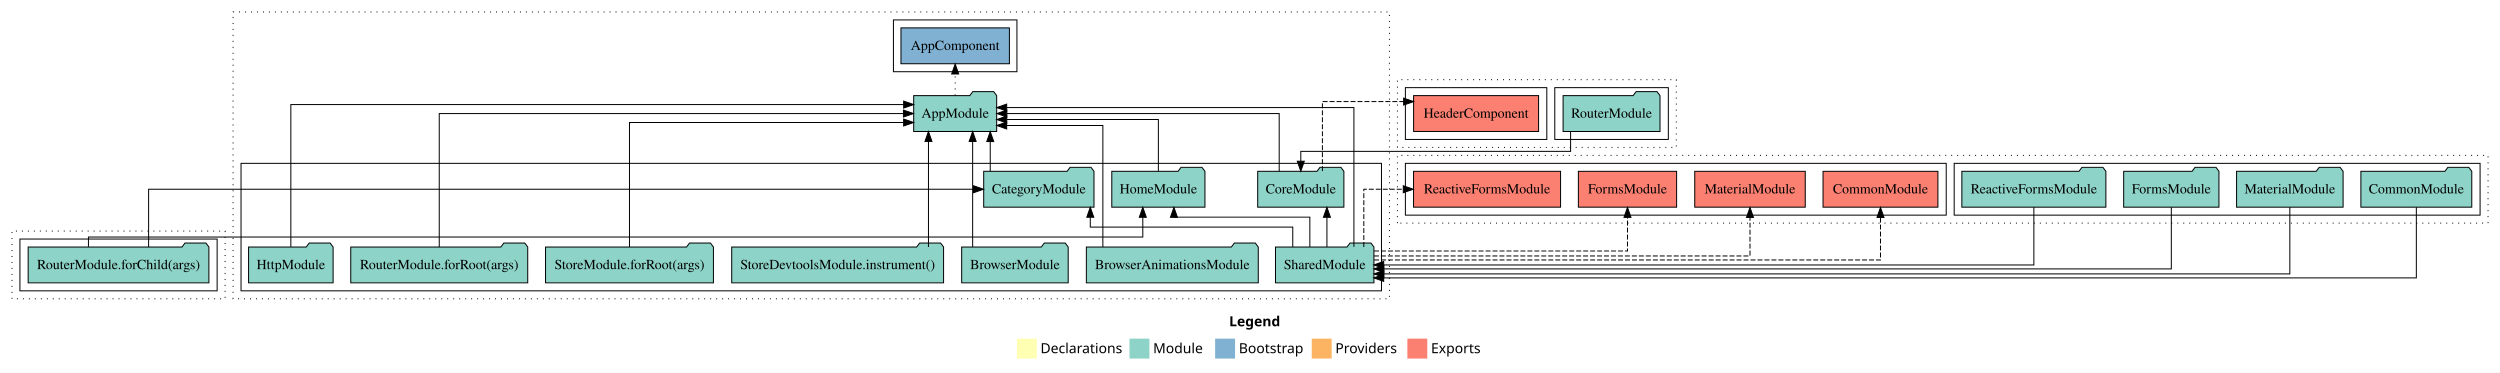
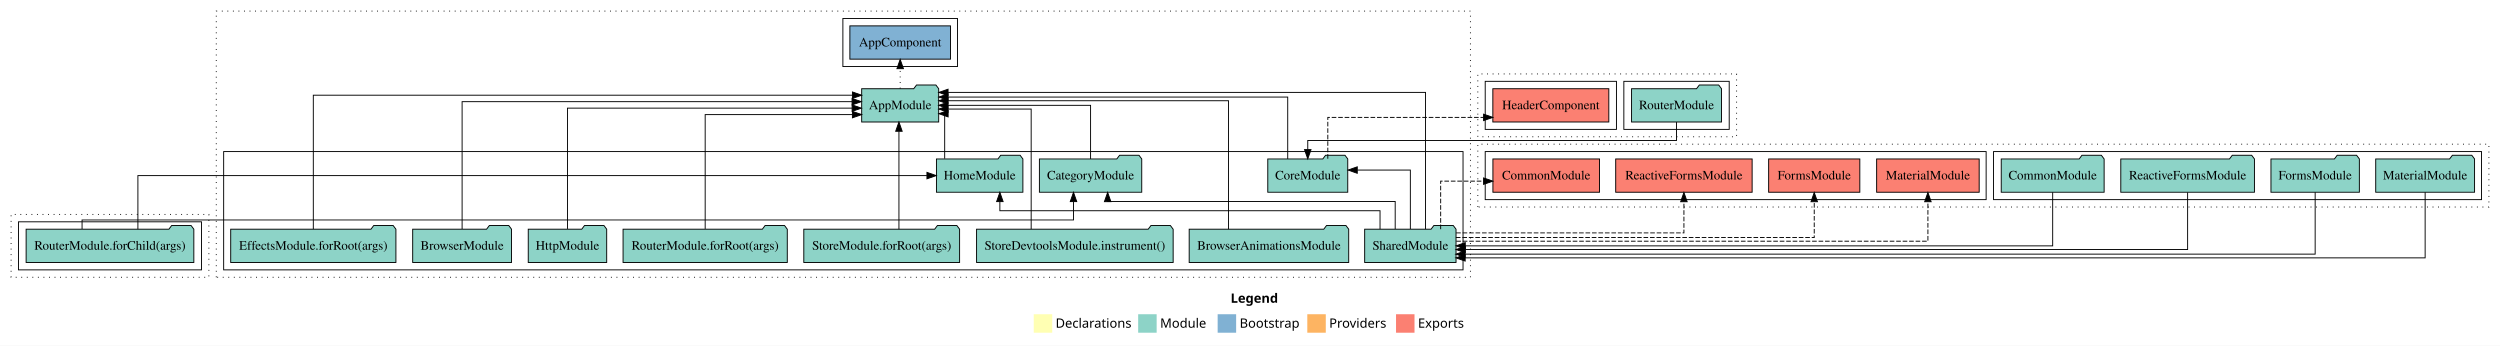
- <svg xmlns="http://www.w3.org/2000/svg" width="2510pt" height="374pt" viewBox="0.00 0.00 2510.00 374.00">
+ <svg xmlns="http://www.w3.org/2000/svg" width="2705pt" height="374pt" viewBox="0.00 0.00 2705.00 374.00">
  <g id="graph0" class="graph" transform="scale(1 1) rotate(0) translate(4 370)">
-     <polygon fill="#ffffff" stroke="transparent" points="-4,4 -4,-370 2506,-370 2506,4 -4,4" />
-     <text text-anchor="start" x="1230.009" y="-42.4" font-family="sans-serif" font-weight="bold" font-size="14.00" fill="#000000">Legend</text>
-     <polygon fill="#ffffb3" stroke="transparent" points="1017,-10 1017,-30 1037,-30 1037,-10 1017,-10" />
-     <text text-anchor="start" x="1040.629" y="-15.4" font-family="sans-serif" font-size="14.00" fill="#000000">  Declarations</text>
-     <polygon fill="#8dd3c7" stroke="transparent" points="1130,-10 1130,-30 1150,-30 1150,-10 1130,-10" />
-     <text text-anchor="start" x="1153.725" y="-15.4" font-family="sans-serif" font-size="14.00" fill="#000000">  Module</text>
-     <polygon fill="#80b1d3" stroke="transparent" points="1216,-10 1216,-30 1236,-30 1236,-10 1216,-10" />
-     <text text-anchor="start" x="1239.781" y="-15.4" font-family="sans-serif" font-size="14.00" fill="#000000">  Bootstrap</text>
-     <polygon fill="#fdb462" stroke="transparent" points="1313,-10 1313,-30 1333,-30 1333,-10 1313,-10" />
-     <text text-anchor="start" x="1336.673" y="-15.4" font-family="sans-serif" font-size="14.00" fill="#000000">  Providers</text>
-     <polygon fill="#fb8072" stroke="transparent" points="1409,-10 1409,-30 1429,-30 1429,-10 1409,-10" />
-     <text text-anchor="start" x="1432.726" y="-15.4" font-family="sans-serif" font-size="14.00" fill="#000000">  Exports</text>
+     <polygon fill="#ffffff" stroke="transparent" points="-4,4 -4,-370 2701,-370 2701,4 -4,4" />
+     <text text-anchor="start" x="1327.509" y="-42.4" font-family="sans-serif" font-weight="bold" font-size="14.00" fill="#000000">Legend</text>
+     <polygon fill="#ffffb3" stroke="transparent" points="1114.5,-10 1114.5,-30 1134.5,-30 1134.5,-10 1114.5,-10" />
+     <text text-anchor="start" x="1138.129" y="-15.4" font-family="sans-serif" font-size="14.00" fill="#000000">  Declarations</text>
+     <polygon fill="#8dd3c7" stroke="transparent" points="1227.5,-10 1227.5,-30 1247.5,-30 1247.5,-10 1227.5,-10" />
+     <text text-anchor="start" x="1251.225" y="-15.4" font-family="sans-serif" font-size="14.00" fill="#000000">  Module</text>
+     <polygon fill="#80b1d3" stroke="transparent" points="1313.5,-10 1313.5,-30 1333.5,-30 1333.5,-10 1313.5,-10" />
+     <text text-anchor="start" x="1337.281" y="-15.4" font-family="sans-serif" font-size="14.00" fill="#000000">  Bootstrap</text>
+     <polygon fill="#fdb462" stroke="transparent" points="1410.5,-10 1410.5,-30 1430.5,-30 1430.5,-10 1410.5,-10" />
+     <text text-anchor="start" x="1434.173" y="-15.4" font-family="sans-serif" font-size="14.00" fill="#000000">  Providers</text>
+     <polygon fill="#fb8072" stroke="transparent" points="1506.5,-10 1506.5,-30 1526.5,-30 1526.5,-10 1506.5,-10" />
+     <text text-anchor="start" x="1530.226" y="-15.4" font-family="sans-serif" font-size="14.00" fill="#000000">  Exports</text>
    <g id="clust1" class="cluster">
-       <polygon fill="none" stroke="#000000" stroke-dasharray="1,5" points="230,-70 230,-358 1391,-358 1391,-70 230,-70" />
+       <polygon fill="none" stroke="#000000" stroke-dasharray="1,5" points="230,-70 230,-358 1587,-358 1587,-70 230,-70" />
    </g>
    <g id="clust3" class="cluster">
-       <polygon fill="none" stroke="#000000" points="238,-78 238,-206 1383,-206 1383,-78 238,-78" />
+       <polygon fill="none" stroke="#000000" points="238,-78 238,-206 1579,-206 1579,-78 238,-78" />
    </g>
    <g id="clust5" class="cluster">
-       <polygon fill="none" stroke="#000000" points="893,-298 893,-350 1017,-350 1017,-298 893,-298" />
+       <polygon fill="none" stroke="#000000" points="908,-298 908,-350 1032,-350 1032,-298 908,-298" />
    </g>
    <g id="clust7" class="cluster">
      <polygon fill="none" stroke="#000000" stroke-dasharray="1,5" points="8,-70 8,-138 222,-138 222,-70 8,-70" />
    </g>
    <g id="clust9" class="cluster">
      <polygon fill="none" stroke="#000000" points="16,-78 16,-130 214,-130 214,-78 16,-78" />
    </g>
    <g id="clust13" class="cluster">
-       <polygon fill="none" stroke="#000000" stroke-dasharray="1,5" points="1399,-222 1399,-290 1679,-290 1679,-222 1399,-222" />
+       <polygon fill="none" stroke="#000000" stroke-dasharray="1,5" points="1595,-222 1595,-290 1875,-290 1875,-222 1595,-222" />
    </g>
    <g id="clust15" class="cluster">
-       <polygon fill="none" stroke="#000000" points="1557,-230 1557,-282 1671,-282 1671,-230 1557,-230" />
+       <polygon fill="none" stroke="#000000" points="1753,-230 1753,-282 1867,-282 1867,-230 1753,-230" />
    </g>
    <g id="clust16" class="cluster">
-       <polygon fill="none" stroke="#000000" points="1407,-230 1407,-282 1549,-282 1549,-230 1407,-230" />
+       <polygon fill="none" stroke="#000000" points="1603,-230 1603,-282 1745,-282 1745,-230 1603,-230" />
    </g>
    <g id="clust25" class="cluster">
-       <polygon fill="none" stroke="#000000" stroke-dasharray="1,5" points="1399,-146 1399,-214 2494,-214 2494,-146 1399,-146" />
+       <polygon fill="none" stroke="#000000" stroke-dasharray="1,5" points="1595,-146 1595,-214 2689,-214 2689,-146 1595,-146" />
    </g>
    <g id="clust27" class="cluster">
-       <polygon fill="none" stroke="#000000" points="1958,-154 1958,-206 2486,-206 2486,-154 1958,-154" />
+       <polygon fill="none" stroke="#000000" points="2153,-154 2153,-206 2681,-206 2681,-154 2153,-154" />
    </g>
    <g id="clust28" class="cluster">
-       <polygon fill="none" stroke="#000000" points="1407,-154 1407,-206 1950,-206 1950,-154 1407,-154" />
+       <polygon fill="none" stroke="#000000" points="1603,-154 1603,-206 2145,-206 2145,-154 1603,-154" />
    </g>
    <g id="node1" class="node">
-       <polygon fill="#8dd3c7" stroke="#000000" points="1068.473,-122 1065.473,-126 1044.473,-126 1041.473,-122 961.527,-122 961.527,-86 1068.473,-86 1068.473,-122" />
-       <text text-anchor="middle" x="1015" y="-99.8" font-family="Times,serif" font-size="14.00" fill="#000000">BrowserModule</text>
+       <polygon fill="#8dd3c7" stroke="#000000" points="549.473,-122 546.473,-126 525.473,-126 522.473,-122 442.527,-122 442.527,-86 549.473,-86 549.473,-122" />
+       <text text-anchor="middle" x="496" y="-99.8" font-family="Times,serif" font-size="14.00" fill="#000000">BrowserModule</text>
+     </g>
+     <g id="node12" class="node">
+       <polygon fill="#8dd3c7" stroke="#000000" points="1011.657,-274 1008.657,-278 987.657,-278 984.657,-274 928.343,-274 928.343,-238 1011.657,-238 1011.657,-274" />
+       <text text-anchor="middle" x="970" y="-251.8" font-family="Times,serif" font-size="14.00" fill="#000000">AppModule</text>
+     </g>
+     <g id="edge1" class="edge">
+       <path fill="none" stroke="#000000" d="M496,-122.201C496,-163.352 496,-260 496,-260 496,-260 917.936,-260 917.936,-260" />
+       <polygon fill="#000000" stroke="#000000" points="917.936,-263.5 927.936,-260 917.936,-256.5 917.936,-263.5" />
+     </g>
+     <g id="node2" class="node">
+       <polygon fill="#8dd3c7" stroke="#000000" points="1455.302,-122 1452.302,-126 1431.302,-126 1428.302,-122 1282.698,-122 1282.698,-86 1455.302,-86 1455.302,-122" />
+       <text text-anchor="middle" x="1369" y="-99.8" font-family="Times,serif" font-size="14.00" fill="#000000">BrowserAnimationsModule</text>
+     </g>
+     <g id="edge2" class="edge">
+       <path fill="none" stroke="#000000" d="M1325.234,-122.01C1325.234,-163.249 1325.234,-261 1325.234,-261 1325.234,-261 1021.794,-261 1021.794,-261" />
+       <polygon fill="#000000" stroke="#000000" points="1021.794,-257.5 1011.794,-261 1021.794,-264.5 1021.794,-257.5" />
+     </g>
+     <g id="node3" class="node">
+       <polygon fill="#8dd3c7" stroke="#000000" points="652.439,-122 649.439,-126 628.439,-126 625.439,-122 567.561,-122 567.561,-86 652.439,-86 652.439,-122" />
+       <text text-anchor="middle" x="610" y="-99.8" font-family="Times,serif" font-size="14.00" fill="#000000">HttpModule</text>
+     </g>
+     <g id="edge3" class="edge">
+       <path fill="none" stroke="#000000" d="M610,-122.27C610,-162.058 610,-253 610,-253 610,-253 917.999,-253 917.999,-253" />
+       <polygon fill="#000000" stroke="#000000" points="917.999,-256.5 927.999,-253 917.999,-249.5 917.999,-256.5" />
+     </g>
+     <g id="node4" class="node">
+       <polygon fill="#8dd3c7" stroke="#000000" points="847.842,-122 844.842,-126 823.842,-126 820.842,-122 670.158,-122 670.158,-86 847.842,-86 847.842,-122" />
+       <text text-anchor="middle" x="759" y="-99.8" font-family="Times,serif" font-size="14.00" fill="#000000">RouterModule.forRoot(args)</text>
+     </g>
+     <g id="edge4" class="edge">
+       <path fill="none" stroke="#000000" d="M759,-122.273C759,-160.625 759,-246 759,-246 759,-246 918.313,-246 918.313,-246" />
+       <polygon fill="#000000" stroke="#000000" points="918.313,-249.5 928.313,-246 918.313,-242.5 918.313,-249.5" />
+     </g>
+     <g id="node5" class="node">
+       <polygon fill="#8dd3c7" stroke="#000000" points="1034.288,-122 1031.288,-126 1010.288,-126 1007.288,-122 865.712,-122 865.712,-86 1034.288,-86 1034.288,-122" />
+       <text text-anchor="middle" x="950" y="-99.8" font-family="Times,serif" font-size="14.00" fill="#000000">StoreModule.forRoot(args)</text>
+     </g>
+     <g id="edge5" class="edge">
+       <path fill="none" stroke="#000000" d="M968.645,-122.033C968.645,-122.033 968.645,-227.99 968.645,-227.99" />
+       <polygon fill="#000000" stroke="#000000" points="965.146,-227.99 968.645,-237.99 972.146,-227.99 965.146,-227.99" />
+     </g>
+     <g id="node6" class="node">
+       <polygon fill="#8dd3c7" stroke="#000000" points="1265.349,-122 1262.349,-126 1241.349,-126 1238.349,-122 1052.651,-122 1052.651,-86 1265.349,-86 1265.349,-122" />
+       <text text-anchor="middle" x="1159" y="-99.8" font-family="Times,serif" font-size="14.00" fill="#000000">StoreDevtoolsModule.instrument()</text>
+     </g>
+     <g id="edge6" class="edge">
+       <path fill="none" stroke="#000000" d="M1111.724,-122.148C1111.724,-161.668 1111.724,-252 1111.724,-252 1111.724,-252 1021.755,-252 1021.755,-252" />
+       <polygon fill="#000000" stroke="#000000" points="1021.755,-248.5 1011.755,-252 1021.755,-255.5 1021.755,-248.5" />
+     </g>
+     <g id="node7" class="node">
+       <polygon fill="#8dd3c7" stroke="#000000" points="424.377,-122 421.377,-126 400.377,-126 397.377,-122 245.623,-122 245.623,-86 424.377,-86 424.377,-122" />
+       <text text-anchor="middle" x="335" y="-99.8" font-family="Times,serif" font-size="14.00" fill="#000000">EffectsModule.forRoot(args)</text>
+     </g>
+     <g id="edge7" class="edge">
+       <path fill="none" stroke="#000000" d="M335,-122.067C335,-164.506 335,-267 335,-267 335,-267 918.336,-267 918.336,-267" />
+       <polygon fill="#000000" stroke="#000000" points="918.336,-270.5 928.336,-267 918.336,-263.5 918.336,-270.5" />
+     </g>
+     <g id="node8" class="node">
+       <polygon fill="#8dd3c7" stroke="#000000" points="1231.367,-198 1228.367,-202 1207.367,-202 1204.367,-198 1120.633,-198 1120.633,-162 1231.367,-162 1231.367,-198" />
+       <text text-anchor="middle" x="1176" y="-175.8" font-family="Times,serif" font-size="14.00" fill="#000000">CategoryModule</text>
+     </g>
+     <g id="edge8" class="edge">
+       <path fill="none" stroke="#000000" d="M1176,-198.011C1176,-220.485 1176,-256 1176,-256 1176,-256 1021.687,-256 1021.687,-256" />
+       <polygon fill="#000000" stroke="#000000" points="1021.687,-252.5 1011.687,-256 1021.687,-259.5 1021.687,-252.5" />
+     </g>
+     <g id="node9" class="node">
+       <polygon fill="#8dd3c7" stroke="#000000" points="1454.262,-198 1451.262,-202 1430.262,-202 1427.262,-198 1367.738,-198 1367.738,-162 1454.262,-162 1454.262,-198" />
+       <text text-anchor="middle" x="1411" y="-175.8" font-family="Times,serif" font-size="14.00" fill="#000000">CoreModule</text>
+     </g>
+     <g id="edge9" class="edge">
+       <path fill="none" stroke="#000000" d="M1389.31,-198.026C1389.31,-222.977 1389.31,-265 1389.31,-265 1389.31,-265 1021.738,-265 1021.738,-265" />
+       <polygon fill="#000000" stroke="#000000" points="1021.738,-261.5 1011.738,-265 1021.738,-268.5 1021.738,-261.5" />
+     </g>
+     <g id="node16" class="node">
+       <polygon fill="#fb8072" stroke="#000000" points="1736.744,-274 1611.256,-274 1611.256,-238 1736.744,-238 1736.744,-274" />
+       <text text-anchor="middle" x="1674" y="-251.8" font-family="Times,serif" font-size="14.00" fill="#000000">HeaderComponent </text>
+     </g>
+     <g id="edge17" class="edge">
+       <path fill="none" stroke="#000000" stroke-dasharray="5,2" d="M1432.69,-198.222C1432.69,-216.828 1432.69,-243 1432.69,-243 1432.69,-243 1601.229,-243 1601.229,-243" />
+       <polygon fill="#000000" stroke="#000000" points="1601.229,-246.5 1611.229,-243 1601.229,-239.5 1601.229,-246.5" />
+     </g>
+     <g id="node10" class="node">
+       <polygon fill="#8dd3c7" stroke="#000000" points="1102.762,-198 1099.762,-202 1078.762,-202 1075.762,-198 1009.238,-198 1009.238,-162 1102.762,-162 1102.762,-198" />
+       <text text-anchor="middle" x="1056" y="-175.8" font-family="Times,serif" font-size="14.00" fill="#000000">HomeModule</text>
+     </g>
+     <g id="edge10" class="edge">
+       <path fill="none" stroke="#000000" d="M1018.149,-198.308C1018.149,-218.145 1018.149,-247 1018.149,-247 1018.149,-247 1017.519,-247 1017.519,-247" />
+       <polygon fill="#000000" stroke="#000000" points="1021.854,-243.5 1011.854,-247 1021.854,-250.5 1021.854,-243.5" />
    </g>
    <g id="node11" class="node">
-       <polygon fill="#8dd3c7" stroke="#000000" points="996.657,-274 993.657,-278 972.657,-278 969.657,-274 913.343,-274 913.343,-238 996.657,-238 996.657,-274" />
-       <text text-anchor="middle" x="955" y="-251.8" font-family="Times,serif" font-size="14.00" fill="#000000">AppModule</text>
-     </g>
-     <g id="edge1" class="edge">
-       <path fill="none" stroke="#000000" d="M972.54,-122.033C972.54,-122.033 972.54,-227.99 972.54,-227.99" />
-       <polygon fill="#000000" stroke="#000000" points="969.04,-227.99 972.54,-237.99 976.04,-227.99 969.04,-227.99" />
-     </g>
-     <g id="node2" class="node">
-       <polygon fill="#8dd3c7" stroke="#000000" points="1259.302,-122 1256.302,-126 1235.302,-126 1232.302,-122 1086.698,-122 1086.698,-86 1259.302,-86 1259.302,-122" />
-       <text text-anchor="middle" x="1173" y="-99.8" font-family="Times,serif" font-size="14.00" fill="#000000">BrowserAnimationsModule</text>
-     </g>
-     <g id="edge2" class="edge">
-       <path fill="none" stroke="#000000" d="M1103.276,-122.016C1103.276,-159.828 1103.276,-244 1103.276,-244 1103.276,-244 1006.698,-244 1006.698,-244" />
-       <polygon fill="#000000" stroke="#000000" points="1006.698,-240.5 996.698,-244 1006.698,-247.5 1006.698,-240.5" />
-     </g>
-     <g id="node3" class="node">
-       <polygon fill="#8dd3c7" stroke="#000000" points="330.439,-122 327.439,-126 306.439,-126 303.439,-122 245.561,-122 245.561,-86 330.439,-86 330.439,-122" />
-       <text text-anchor="middle" x="288" y="-99.8" font-family="Times,serif" font-size="14.00" fill="#000000">HttpModule</text>
-     </g>
-     <g id="edge3" class="edge">
-       <path fill="none" stroke="#000000" d="M288,-122.156C288,-164.261 288,-265 288,-265 288,-265 903.276,-265 903.276,-265" />
-       <polygon fill="#000000" stroke="#000000" points="903.276,-268.5 913.276,-265 903.276,-261.5 903.276,-268.5" />
-     </g>
-     <g id="node4" class="node">
-       <polygon fill="#8dd3c7" stroke="#000000" points="525.842,-122 522.842,-126 501.842,-126 498.842,-122 348.158,-122 348.158,-86 525.842,-86 525.842,-122" />
-       <text text-anchor="middle" x="437" y="-99.8" font-family="Times,serif" font-size="14.00" fill="#000000">RouterModule.forRoot(args)</text>
-     </g>
-     <g id="edge4" class="edge">
-       <path fill="none" stroke="#000000" d="M437,-122.033C437,-162.297 437,-256 437,-256 437,-256 903.049,-256 903.049,-256" />
-       <polygon fill="#000000" stroke="#000000" points="903.049,-259.5 913.049,-256 903.049,-252.5 903.049,-259.5" />
-     </g>
-     <g id="node5" class="node">
-       <polygon fill="#8dd3c7" stroke="#000000" points="712.288,-122 709.288,-126 688.288,-126 685.288,-122 543.712,-122 543.712,-86 712.288,-86 712.288,-122" />
-       <text text-anchor="middle" x="628" y="-99.8" font-family="Times,serif" font-size="14.00" fill="#000000">StoreModule.forRoot(args)</text>
-     </g>
-     <g id="edge5" class="edge">
-       <path fill="none" stroke="#000000" d="M628,-122.111C628,-160.59 628,-247 628,-247 628,-247 903.253,-247 903.253,-247" />
-       <polygon fill="#000000" stroke="#000000" points="903.253,-250.5 913.253,-247 903.253,-243.5 903.253,-250.5" />
-     </g>
-     <g id="node6" class="node">
-       <polygon fill="#8dd3c7" stroke="#000000" points="943.349,-122 940.349,-126 919.349,-126 916.349,-122 730.651,-122 730.651,-86 943.349,-86 943.349,-122" />
-       <text text-anchor="middle" x="837" y="-99.8" font-family="Times,serif" font-size="14.00" fill="#000000">StoreDevtoolsModule.instrument()</text>
-     </g>
-     <g id="edge6" class="edge">
-       <path fill="none" stroke="#000000" d="M928.173,-122.033C928.173,-122.033 928.173,-227.99 928.173,-227.99" />
-       <polygon fill="#000000" stroke="#000000" points="924.673,-227.99 928.173,-237.99 931.673,-227.99 924.673,-227.99" />
-     </g>
-     <g id="node7" class="node">
-       <polygon fill="#8dd3c7" stroke="#000000" points="1094.367,-198 1091.367,-202 1070.367,-202 1067.367,-198 983.633,-198 983.633,-162 1094.367,-162 1094.367,-198" />
-       <text text-anchor="middle" x="1039" y="-175.8" font-family="Times,serif" font-size="14.00" fill="#000000">CategoryModule</text>
-     </g>
-     <g id="edge7" class="edge">
-       <path fill="none" stroke="#000000" d="M990.197,-198.011C990.197,-198.011 990.197,-227.855 990.197,-227.855" />
-       <polygon fill="#000000" stroke="#000000" points="986.697,-227.855 990.197,-237.855 993.697,-227.855 986.697,-227.855" />
-     </g>
-     <g id="node8" class="node">
-       <polygon fill="#8dd3c7" stroke="#000000" points="1345.262,-198 1342.262,-202 1321.262,-202 1318.262,-198 1258.738,-198 1258.738,-162 1345.262,-162 1345.262,-198" />
-       <text text-anchor="middle" x="1302" y="-175.8" font-family="Times,serif" font-size="14.00" fill="#000000">CoreModule</text>
-     </g>
-     <g id="edge8" class="edge">
-       <path fill="none" stroke="#000000" d="M1280.31,-198.011C1280.31,-220.485 1280.31,-256 1280.31,-256 1280.31,-256 1006.863,-256 1006.863,-256" />
-       <polygon fill="#000000" stroke="#000000" points="1006.863,-252.5 996.863,-256 1006.862,-259.5 1006.863,-252.5" />
-     </g>
-     <g id="node15" class="node">
-       <polygon fill="#fb8072" stroke="#000000" points="1540.744,-274 1415.256,-274 1415.256,-238 1540.744,-238 1540.744,-274" />
-       <text text-anchor="middle" x="1478" y="-251.8" font-family="Times,serif" font-size="14.00" fill="#000000">HeaderComponent </text>
+       <polygon fill="#8dd3c7" stroke="#000000" points="1571.423,-122 1568.423,-126 1547.423,-126 1544.423,-122 1472.577,-122 1472.577,-86 1571.423,-86 1571.423,-122" />
+       <text text-anchor="middle" x="1522" y="-99.8" font-family="Times,serif" font-size="14.00" fill="#000000">SharedModule</text>
+     </g>
+     <g id="edge13" class="edge">
+       <path fill="none" stroke="#000000" d="M1505.596,-122.147C1505.596,-135.739 1505.596,-152 1505.596,-152 1505.596,-152 1194.478,-152 1194.478,-152 1194.478,-152 1194.478,-152.979 1194.478,-152.979" />
+       <polygon fill="#000000" stroke="#000000" points="1190.978,-151.793 1194.478,-161.793 1197.978,-151.793 1190.978,-151.793" />
    </g>
    <g id="edge16" class="edge">
-       <path fill="none" stroke="#000000" stroke-dasharray="5,2" d="M1323.69,-198.234C1323.69,-224.009 1323.69,-268 1323.69,-268 1323.69,-268 1405.236,-268 1405.236,-268" />
-       <polygon fill="#000000" stroke="#000000" points="1405.236,-271.5 1415.236,-268 1405.236,-264.5 1405.236,-271.5" />
-     </g>
-     <g id="node9" class="node">
-       <polygon fill="#8dd3c7" stroke="#000000" points="1205.762,-198 1202.762,-202 1181.762,-202 1178.762,-198 1112.238,-198 1112.238,-162 1205.762,-162 1205.762,-198" />
-       <text text-anchor="middle" x="1159" y="-175.8" font-family="Times,serif" font-size="14.00" fill="#000000">HomeModule</text>
-     </g>
-     <g id="edge9" class="edge">
-       <path fill="none" stroke="#000000" d="M1159,-198.027C1159,-218.767 1159,-250 1159,-250 1159,-250 1006.775,-250 1006.775,-250" />
-       <polygon fill="#000000" stroke="#000000" points="1006.775,-246.5 996.775,-250 1006.775,-253.5 1006.775,-246.5" />
-     </g>
-     <g id="node10" class="node">
-       <polygon fill="#8dd3c7" stroke="#000000" points="1375.423,-122 1372.423,-126 1351.423,-126 1348.423,-122 1276.577,-122 1276.577,-86 1375.423,-86 1375.423,-122" />
-       <text text-anchor="middle" x="1326" y="-99.8" font-family="Times,serif" font-size="14.00" fill="#000000">SharedModule</text>
+       <path fill="none" stroke="#000000" d="M1522,-122.198C1522,-146.356 1522,-186 1522,-186 1522,-186 1464.552,-186 1464.552,-186" />
+       <polygon fill="#000000" stroke="#000000" points="1464.552,-182.5 1454.552,-186 1464.552,-189.5 1464.552,-182.5" />
+     </g>
+     <g id="edge18" class="edge">
+       <path fill="none" stroke="#000000" d="M1489.193,-122.11C1489.193,-131.897 1489.193,-142 1489.193,-142 1489.193,-142 1077.853,-142 1077.853,-142 1077.853,-142 1077.853,-151.89 1077.853,-151.89" />
+       <polygon fill="#000000" stroke="#000000" points="1074.353,-151.89 1077.853,-161.89 1081.353,-151.89 1074.353,-151.89" />
+     </g>
+     <g id="edge11" class="edge">
+       <path fill="none" stroke="#000000" d="M1538.404,-122.081C1538.404,-165.105 1538.404,-270 1538.404,-270 1538.404,-270 1021.796,-270 1021.796,-270" />
+       <polygon fill="#000000" stroke="#000000" points="1021.796,-266.5 1011.796,-270 1021.796,-273.5 1021.796,-266.5" />
+     </g>
+     <g id="node21" class="node">
+       <polygon fill="#fb8072" stroke="#000000" points="2008.328,-198 1909.672,-198 1909.672,-162 2008.328,-162 2008.328,-198" />
+       <text text-anchor="middle" x="1959" y="-175.8" font-family="Times,serif" font-size="14.00" fill="#000000">FormsModule </text>
+     </g>
+     <g id="edge24" class="edge">
+       <path fill="none" stroke="#000000" stroke-dasharray="5,2" d="M1571.28,-113C1685.567,-113 1959,-113 1959,-113 1959,-113 1959,-151.692 1959,-151.692" />
+       <polygon fill="#000000" stroke="#000000" points="1955.5,-151.692 1959,-161.692 1962.5,-151.692 1955.5,-151.692" />
+     </g>
+     <g id="node22" class="node">
+       <polygon fill="#fb8072" stroke="#000000" points="1891.804,-198 1744.196,-198 1744.196,-162 1891.804,-162 1891.804,-198" />
+       <text text-anchor="middle" x="1818" y="-175.8" font-family="Times,serif" font-size="14.00" fill="#000000">ReactiveFormsModule </text>
+     </g>
+     <g id="edge25" class="edge">
+       <path fill="none" stroke="#000000" stroke-dasharray="5,2" d="M1571.544,-118C1655.808,-118 1818,-118 1818,-118 1818,-118 1818,-151.733 1818,-151.733" />
+       <polygon fill="#000000" stroke="#000000" points="1814.5,-151.733 1818,-161.733 1821.5,-151.733 1814.5,-151.733" />
+     </g>
+     <g id="node23" class="node">
+       <polygon fill="#fb8072" stroke="#000000" points="1726.668,-198 1611.332,-198 1611.332,-162 1726.668,-162 1726.668,-198" />
+       <text text-anchor="middle" x="1669" y="-175.8" font-family="Times,serif" font-size="14.00" fill="#000000">CommonModule </text>
+     </g>
+     <g id="edge26" class="edge">
+       <path fill="none" stroke="#000000" stroke-dasharray="5,2" d="M1554.807,-122.027C1554.807,-142.767 1554.807,-174 1554.807,-174 1554.807,-174 1601.235,-174 1601.235,-174" />
+       <polygon fill="#000000" stroke="#000000" points="1601.235,-177.5 1611.235,-174 1601.235,-170.5 1601.235,-177.5" />
+     </g>
+     <g id="node24" class="node">
+       <polygon fill="#fb8072" stroke="#000000" points="2137.472,-198 2026.528,-198 2026.528,-162 2137.472,-162 2137.472,-198" />
+       <text text-anchor="middle" x="2082" y="-175.8" font-family="Times,serif" font-size="14.00" fill="#000000">MaterialModule </text>
+     </g>
+     <g id="edge27" class="edge">
+       <path fill="none" stroke="#000000" stroke-dasharray="5,2" d="M1571.696,-109C1708.749,-109 2082,-109 2082,-109 2082,-109 2082,-151.716 2082,-151.716" />
+       <polygon fill="#000000" stroke="#000000" points="2078.5,-151.716 2082,-161.716 2085.5,-151.716 2078.5,-151.716" />
+     </g>
+     <g id="node13" class="node">
+       <polygon fill="#80b1d3" stroke="#000000" points="1024.439,-342 915.561,-342 915.561,-306 1024.439,-306 1024.439,-342" />
+       <text text-anchor="middle" x="970" y="-319.8" font-family="Times,serif" font-size="14.00" fill="#000000">AppComponent </text>
    </g>
    <g id="edge12" class="edge">
-       <path fill="none" stroke="#000000" d="M1293.937,-122.11C1293.937,-131.897 1293.937,-142 1293.937,-142 1293.937,-142 1090.641,-142 1090.641,-142 1090.641,-142 1090.641,-151.89 1090.641,-151.89" />
-       <polygon fill="#000000" stroke="#000000" points="1087.141,-151.89 1090.641,-161.89 1094.141,-151.89 1087.141,-151.89" />
-     </g>
-     <g id="edge15" class="edge">
-       <path fill="none" stroke="#000000" d="M1328.233,-122.011C1328.233,-122.011 1328.233,-151.855 1328.233,-151.855" />
-       <polygon fill="#000000" stroke="#000000" points="1324.733,-151.855 1328.233,-161.855 1331.733,-151.855 1324.733,-151.855" />
-     </g>
-     <g id="edge17" class="edge">
-       <path fill="none" stroke="#000000" d="M1311.085,-122.147C1311.085,-135.739 1311.085,-152 1311.085,-152 1311.085,-152 1174.627,-152 1174.627,-152 1174.627,-152 1174.627,-152.979 1174.627,-152.979" />
-       <polygon fill="#000000" stroke="#000000" points="1171.127,-151.793 1174.627,-161.793 1178.127,-151.793 1171.127,-151.793" />
-     </g>
-     <g id="edge10" class="edge">
-       <path fill="none" stroke="#000000" d="M1355.324,-122.125C1355.324,-163.626 1355.324,-262 1355.324,-262 1355.324,-262 1006.709,-262 1006.709,-262" />
-       <polygon fill="#000000" stroke="#000000" points="1006.709,-258.5 996.709,-262 1006.709,-265.5 1006.709,-258.5" />
-     </g>
-     <g id="node20" class="node">
-       <polygon fill="#fb8072" stroke="#000000" points="1679.328,-198 1580.672,-198 1580.672,-162 1679.328,-162 1679.328,-198" />
-       <text text-anchor="middle" x="1630" y="-175.8" font-family="Times,serif" font-size="14.00" fill="#000000">FormsModule </text>
-     </g>
-     <g id="edge23" class="edge">
-       <path fill="none" stroke="#000000" stroke-dasharray="5,2" d="M1375.519,-118C1461.661,-118 1630,-118 1630,-118 1630,-118 1630,-151.733 1630,-151.733" />
-       <polygon fill="#000000" stroke="#000000" points="1626.5,-151.733 1630,-161.733 1633.5,-151.733 1626.5,-151.733" />
-     </g>
-     <g id="node21" class="node">
-       <polygon fill="#fb8072" stroke="#000000" points="1562.804,-198 1415.196,-198 1415.196,-162 1562.804,-162 1562.804,-198" />
-       <text text-anchor="middle" x="1489" y="-175.8" font-family="Times,serif" font-size="14.00" fill="#000000">ReactiveFormsModule </text>
-     </g>
-     <g id="edge24" class="edge">
-       <path fill="none" stroke="#000000" stroke-dasharray="5,2" d="M1365.268,-122.011C1365.268,-144.485 1365.268,-180 1365.268,-180 1365.268,-180 1404.881,-180 1404.881,-180" />
-       <polygon fill="#000000" stroke="#000000" points="1404.881,-183.5 1414.881,-180 1404.881,-176.5 1404.881,-183.5" />
-     </g>
-     <g id="node22" class="node">
-       <polygon fill="#fb8072" stroke="#000000" points="1941.668,-198 1826.332,-198 1826.332,-162 1941.668,-162 1941.668,-198" />
-       <text text-anchor="middle" x="1884" y="-175.8" font-family="Times,serif" font-size="14.00" fill="#000000">CommonModule </text>
-     </g>
-     <g id="edge25" class="edge">
-       <path fill="none" stroke="#000000" stroke-dasharray="5,2" d="M1375.519,-109C1512.082,-109 1884,-109 1884,-109 1884,-109 1884,-151.716 1884,-151.716" />
-       <polygon fill="#000000" stroke="#000000" points="1880.5,-151.716 1884,-161.716 1887.5,-151.716 1880.5,-151.716" />
-     </g>
-     <g id="node23" class="node">
-       <polygon fill="#fb8072" stroke="#000000" points="1808.472,-198 1697.528,-198 1697.528,-162 1808.472,-162 1808.472,-198" />
-       <text text-anchor="middle" x="1753" y="-175.8" font-family="Times,serif" font-size="14.00" fill="#000000">MaterialModule </text>
-     </g>
-     <g id="edge26" class="edge">
-       <path fill="none" stroke="#000000" stroke-dasharray="5,2" d="M1375.399,-113C1487.799,-113 1753,-113 1753,-113 1753,-113 1753,-151.692 1753,-151.692" />
-       <polygon fill="#000000" stroke="#000000" points="1749.5,-151.692 1753,-161.692 1756.5,-151.692 1749.5,-151.692" />
-     </g>
-     <g id="node12" class="node">
-       <polygon fill="#80b1d3" stroke="#000000" points="1009.439,-342 900.561,-342 900.561,-306 1009.439,-306 1009.439,-342" />
-       <text text-anchor="middle" x="955" y="-319.8" font-family="Times,serif" font-size="14.00" fill="#000000">AppComponent </text>
-     </g>
-     <g id="edge11" class="edge">
-       <path fill="none" stroke="#000000" stroke-dasharray="1,5" d="M955,-274.223C955,-274.223 955,-295.727 955,-295.727" />
-       <polygon fill="#000000" stroke="#000000" points="951.5,-295.727 955,-305.727 958.5,-295.727 951.5,-295.727" />
-     </g>
-     <g id="node13" class="node">
+       <path fill="none" stroke="#000000" stroke-dasharray="1,5" d="M970,-274.223C970,-274.223 970,-295.727 970,-295.727" />
+       <polygon fill="#000000" stroke="#000000" points="966.5,-295.727 970,-305.727 973.5,-295.727 966.5,-295.727" />
+     </g>
+     <g id="node14" class="node">
      <polygon fill="#8dd3c7" stroke="#000000" points="205.732,-122 202.732,-126 181.732,-126 178.732,-122 24.268,-122 24.268,-86 205.732,-86 205.732,-122" />
      <text text-anchor="middle" x="115" y="-99.8" font-family="Times,serif" font-size="14.00" fill="#000000">RouterModule.forChild(args)</text>
    </g>
-     <g id="edge13" class="edge">
-       <path fill="none" stroke="#000000" d="M145.205,-122.011C145.205,-144.485 145.205,-180 145.205,-180 145.205,-180 973.427,-180 973.427,-180" />
-       <polygon fill="#000000" stroke="#000000" points="973.427,-183.5 983.427,-180 973.427,-176.5 973.427,-183.5" />
-     </g>
-     <g id="edge18" class="edge">
-       <path fill="none" stroke="#000000" d="M84.795,-122.207C84.795,-127.555 84.795,-132 84.795,-132 84.795,-132 1143.373,-132 1143.373,-132 1143.373,-132 1143.373,-151.853 1143.373,-151.853" />
-       <polygon fill="#000000" stroke="#000000" points="1139.873,-151.853 1143.373,-161.853 1146.873,-151.853 1139.873,-151.853" />
-     </g>
-     <g id="node14" class="node">
-       <polygon fill="#8dd3c7" stroke="#000000" points="1662.653,-274 1659.653,-278 1638.653,-278 1635.653,-274 1565.347,-274 1565.347,-238 1662.653,-238 1662.653,-274" />
-       <text text-anchor="middle" x="1614" y="-251.8" font-family="Times,serif" font-size="14.00" fill="#000000">RouterModule</text>
-     </g>
    <g id="edge14" class="edge">
-       <path fill="none" stroke="#000000" d="M1572.88,-237.89C1572.88,-228.103 1572.88,-218 1572.88,-218 1572.88,-218 1302,-218 1302,-218 1302,-218 1302,-208.11 1302,-208.11" />
-       <polygon fill="#000000" stroke="#000000" points="1305.5,-208.11 1302,-198.11 1298.5,-208.11 1305.5,-208.11" />
-     </g>
-     <g id="node16" class="node">
-       <polygon fill="#8dd3c7" stroke="#000000" points="2223.829,-198 2220.829,-202 2199.829,-202 2196.829,-198 2128.171,-198 2128.171,-162 2223.829,-162 2223.829,-198" />
-       <text text-anchor="middle" x="2176" y="-175.8" font-family="Times,serif" font-size="14.00" fill="#000000">FormsModule</text>
+       <path fill="none" stroke="#000000" d="M84.795,-122.207C84.795,-127.555 84.795,-132 84.795,-132 84.795,-132 1157.522,-132 1157.522,-132 1157.522,-132 1157.522,-151.853 1157.522,-151.853" />
+       <polygon fill="#000000" stroke="#000000" points="1154.022,-151.853 1157.522,-161.853 1161.022,-151.853 1154.022,-151.853" />
    </g>
    <g id="edge19" class="edge">
-       <path fill="none" stroke="#000000" d="M2176,-161.847C2176,-138.243 2176,-100 2176,-100 2176,-100 1385.374,-100 1385.374,-100" />
-       <polygon fill="#000000" stroke="#000000" points="1385.374,-96.5 1375.374,-100 1385.374,-103.5 1385.374,-96.5" />
+       <path fill="none" stroke="#000000" d="M145.205,-122.011C145.205,-144.485 145.205,-180 145.205,-180 145.205,-180 998.95,-180 998.95,-180" />
+       <polygon fill="#000000" stroke="#000000" points="998.95,-183.5 1008.95,-180 998.95,-176.5 998.95,-183.5" />
+     </g>
+     <g id="node15" class="node">
+       <polygon fill="#8dd3c7" stroke="#000000" points="1858.653,-274 1855.653,-278 1834.653,-278 1831.653,-274 1761.347,-274 1761.347,-238 1858.653,-238 1858.653,-274" />
+       <text text-anchor="middle" x="1810" y="-251.8" font-family="Times,serif" font-size="14.00" fill="#000000">RouterModule</text>
+     </g>
+     <g id="edge15" class="edge">
+       <path fill="none" stroke="#000000" d="M1810,-237.89C1810,-228.103 1810,-218 1810,-218 1810,-218 1411,-218 1411,-218 1411,-218 1411,-208.11 1411,-208.11" />
+       <polygon fill="#000000" stroke="#000000" points="1414.5,-208.11 1411,-198.11 1407.5,-208.11 1414.5,-208.11" />
    </g>
    <g id="node17" class="node">
-       <polygon fill="#8dd3c7" stroke="#000000" points="2110.305,-198 2107.305,-202 2086.305,-202 2083.305,-198 1965.695,-198 1965.695,-162 2110.305,-162 2110.305,-198" />
-       <text text-anchor="middle" x="2038" y="-175.8" font-family="Times,serif" font-size="14.00" fill="#000000">ReactiveFormsModule</text>
+       <polygon fill="#8dd3c7" stroke="#000000" points="2548.829,-198 2545.829,-202 2524.829,-202 2521.829,-198 2453.171,-198 2453.171,-162 2548.829,-162 2548.829,-198" />
+       <text text-anchor="middle" x="2501" y="-175.8" font-family="Times,serif" font-size="14.00" fill="#000000">FormsModule</text>
    </g>
    <g id="edge20" class="edge">
-       <path fill="none" stroke="#000000" d="M2038,-161.989C2038,-139.515 2038,-104 2038,-104 2038,-104 1385.22,-104 1385.22,-104" />
-       <polygon fill="#000000" stroke="#000000" points="1385.22,-100.5 1375.22,-104 1385.219,-107.5 1385.22,-100.5" />
+       <path fill="none" stroke="#000000" d="M2501,-161.974C2501,-137.023 2501,-95 2501,-95 2501,-95 1581.22,-95 1581.22,-95" />
+       <polygon fill="#000000" stroke="#000000" points="1581.22,-91.5 1571.22,-95 1581.22,-98.5 1581.22,-91.5" />
    </g>
    <g id="node18" class="node">
-       <polygon fill="#8dd3c7" stroke="#000000" points="2477.668,-198 2474.668,-202 2453.668,-202 2450.668,-198 2366.332,-198 2366.332,-162 2477.668,-162 2477.668,-198" />
-       <text text-anchor="middle" x="2422" y="-175.8" font-family="Times,serif" font-size="14.00" fill="#000000">CommonModule</text>
+       <polygon fill="#8dd3c7" stroke="#000000" points="2435.305,-198 2432.305,-202 2411.305,-202 2408.305,-198 2290.695,-198 2290.695,-162 2435.305,-162 2435.305,-198" />
+       <text text-anchor="middle" x="2363" y="-175.8" font-family="Times,serif" font-size="14.00" fill="#000000">ReactiveFormsModule</text>
    </g>
    <g id="edge21" class="edge">
-       <path fill="none" stroke="#000000" d="M2422,-161.989C2422,-135.983 2422,-91 2422,-91 2422,-91 1385.222,-91 1385.222,-91" />
-       <polygon fill="#000000" stroke="#000000" points="1385.222,-87.5 1375.222,-91 1385.222,-94.5 1385.222,-87.5" />
+       <path fill="none" stroke="#000000" d="M2363,-161.847C2363,-138.243 2363,-100 2363,-100 2363,-100 1581.469,-100 1581.469,-100" />
+       <polygon fill="#000000" stroke="#000000" points="1581.469,-96.5 1571.469,-100 1581.469,-103.5 1581.469,-96.5" />
    </g>
    <g id="node19" class="node">
-       <polygon fill="#8dd3c7" stroke="#000000" points="2348.471,-198 2345.471,-202 2324.471,-202 2321.471,-198 2241.529,-198 2241.529,-162 2348.471,-162 2348.471,-198" />
-       <text text-anchor="middle" x="2295" y="-175.8" font-family="Times,serif" font-size="14.00" fill="#000000">MaterialModule</text>
+       <polygon fill="#8dd3c7" stroke="#000000" points="2272.668,-198 2269.668,-202 2248.668,-202 2245.668,-198 2161.332,-198 2161.332,-162 2272.668,-162 2272.668,-198" />
+       <text text-anchor="middle" x="2217" y="-175.8" font-family="Times,serif" font-size="14.00" fill="#000000">CommonModule</text>
    </g>
    <g id="edge22" class="edge">
-       <path fill="none" stroke="#000000" d="M2295,-161.974C2295,-137.023 2295,-95 2295,-95 2295,-95 1385.385,-95 1385.385,-95" />
-       <polygon fill="#000000" stroke="#000000" points="1385.385,-91.5 1375.385,-95 1385.385,-98.5 1385.385,-91.5" />
+       <path fill="none" stroke="#000000" d="M2217,-161.989C2217,-139.515 2217,-104 2217,-104 2217,-104 1581.426,-104 1581.426,-104" />
+       <polygon fill="#000000" stroke="#000000" points="1581.426,-100.5 1571.426,-104 1581.426,-107.5 1581.426,-100.5" />
+     </g>
+     <g id="node20" class="node">
+       <polygon fill="#8dd3c7" stroke="#000000" points="2673.471,-198 2670.471,-202 2649.471,-202 2646.471,-198 2566.529,-198 2566.529,-162 2673.471,-162 2673.471,-198" />
+       <text text-anchor="middle" x="2620" y="-175.8" font-family="Times,serif" font-size="14.00" fill="#000000">MaterialModule</text>
+     </g>
+     <g id="edge23" class="edge">
+       <path fill="none" stroke="#000000" d="M2620,-161.989C2620,-135.983 2620,-91 2620,-91 2620,-91 1581.312,-91 1581.312,-91" />
+       <polygon fill="#000000" stroke="#000000" points="1581.312,-87.5 1571.312,-91 1581.312,-94.5 1581.312,-87.5" />
    </g>
  </g>
</svg>
